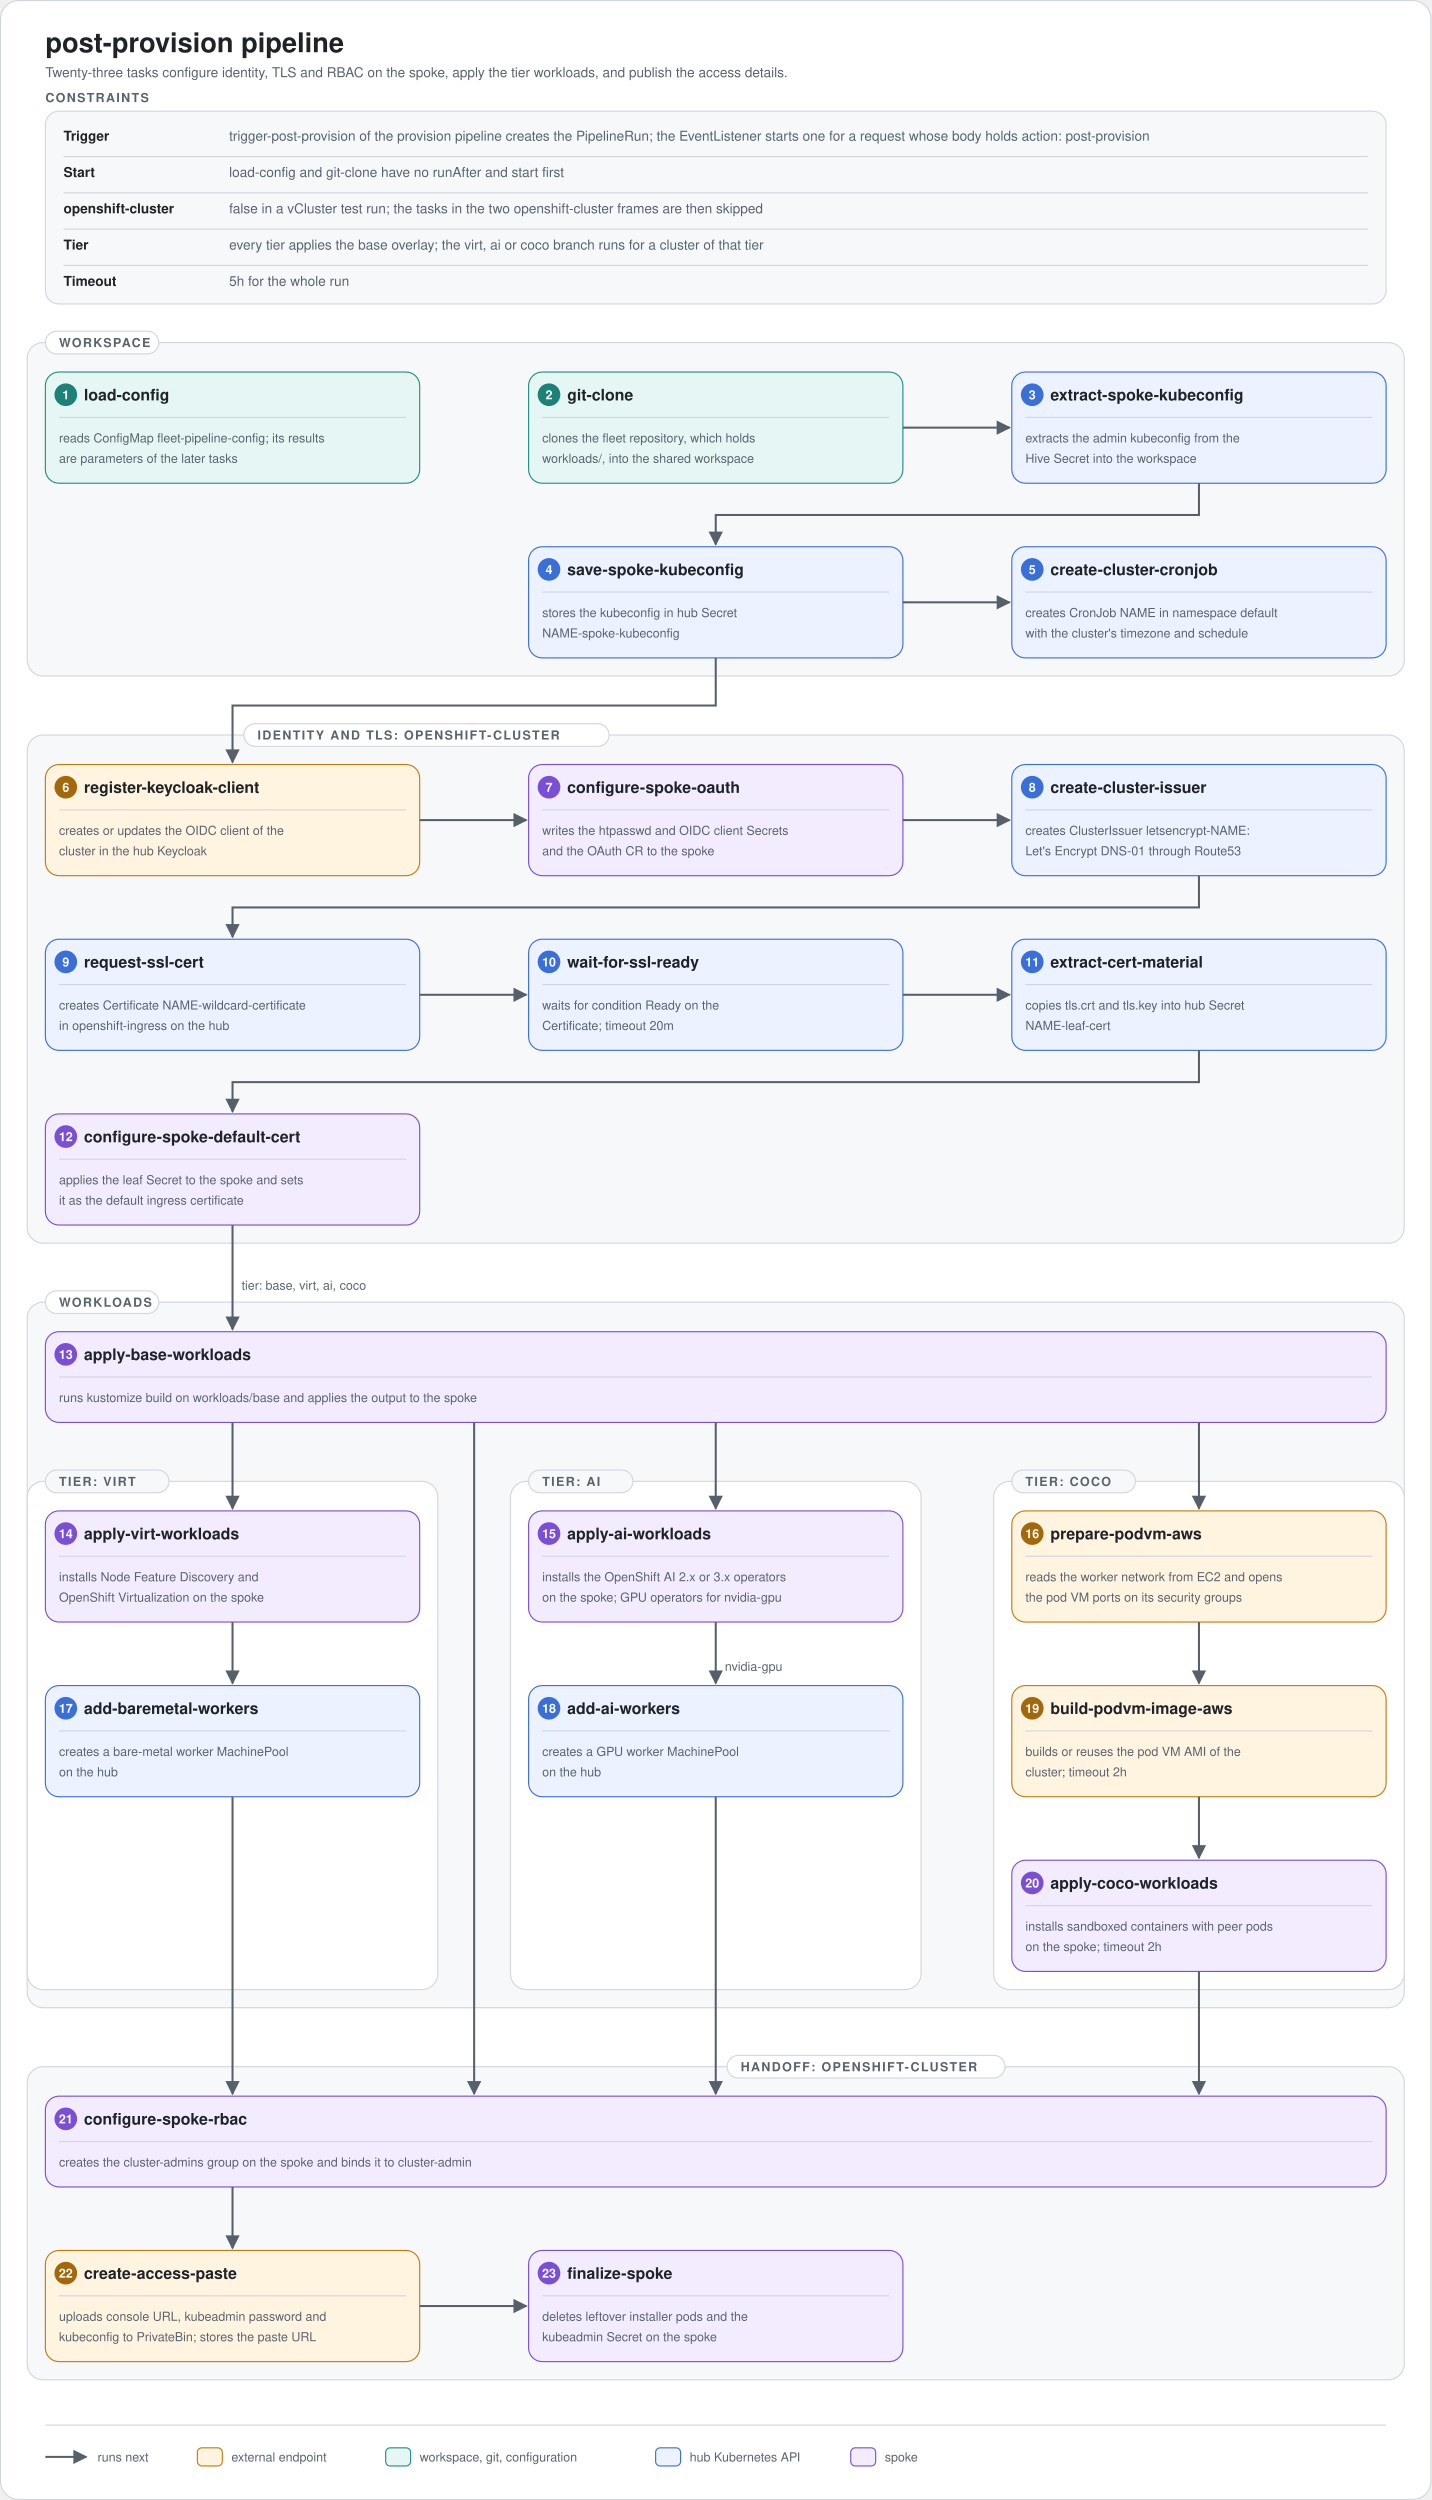
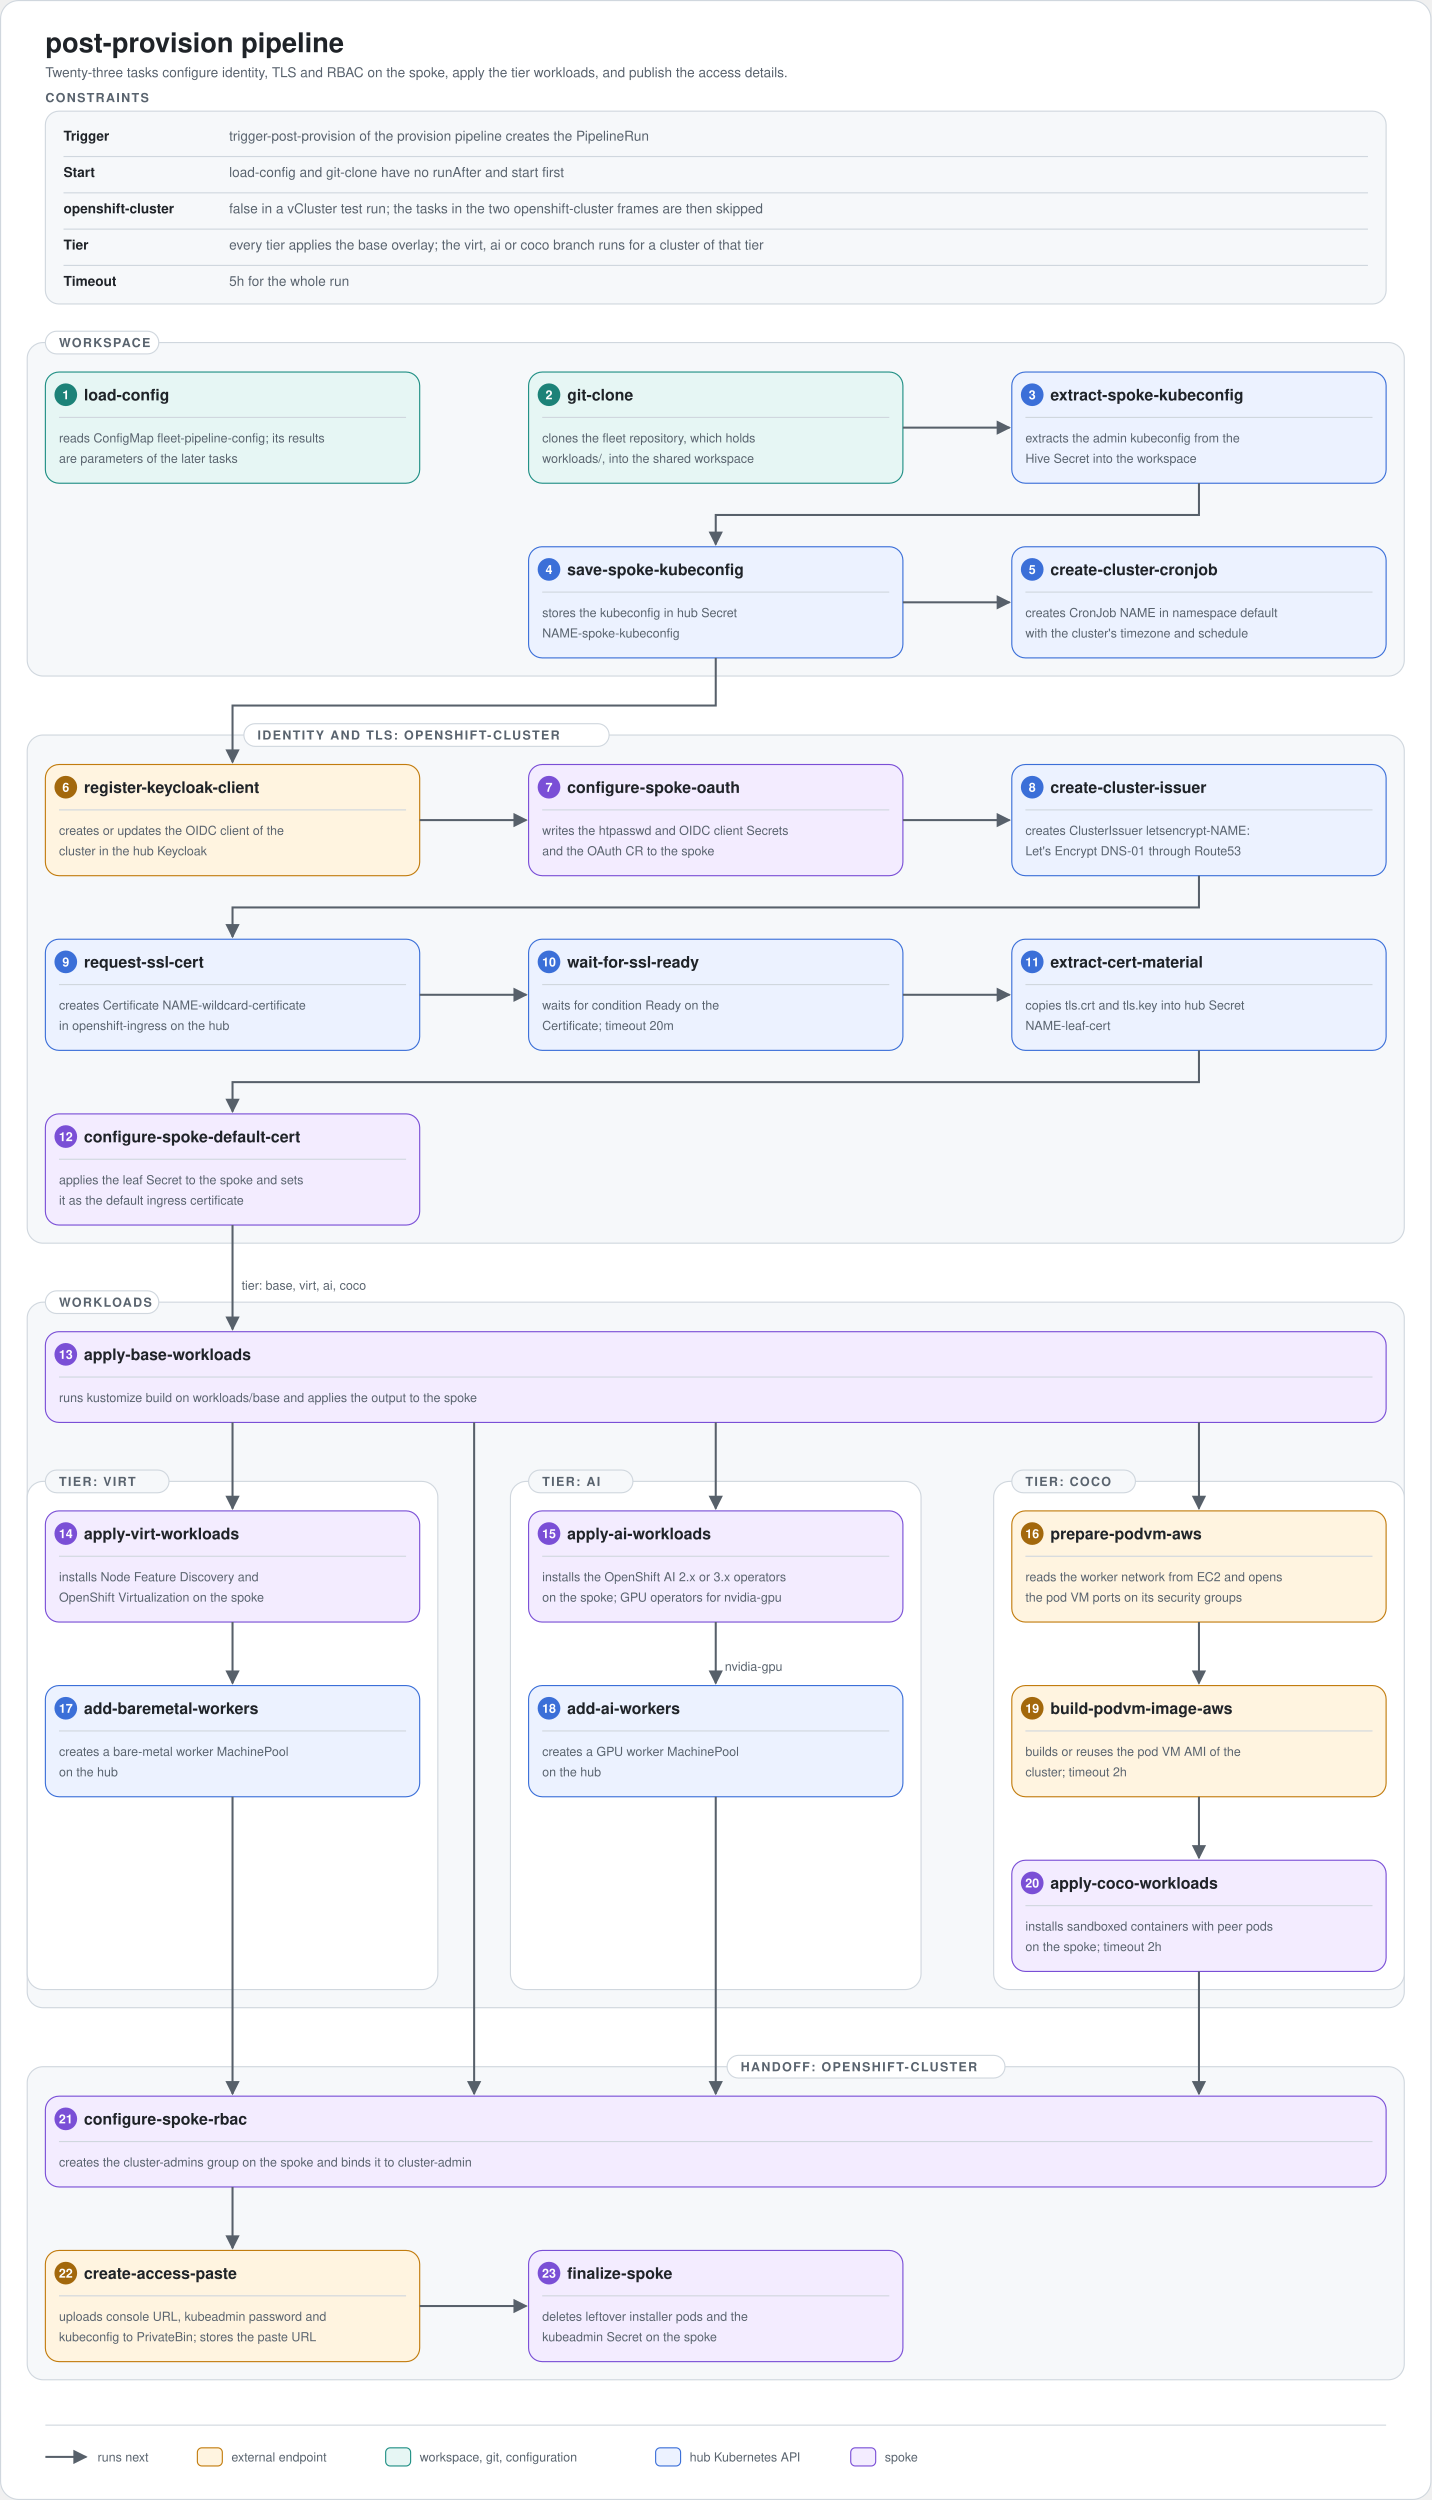
<svg xmlns="http://www.w3.org/2000/svg" viewBox="0 0 1262 2204" width="1262" height="2204" role="img" aria-labelledby="title desc">
  <style>
    .bg { fill: #ffffff; stroke: #d0d7de; }
    .frame { fill: #f6f8fa; stroke: #d0d7de; }
    .t { fill: #1f2328; font-family: -apple-system, BlinkMacSystemFont, "Segoe UI", Helvetica, Arial, sans-serif; }
    .m { fill: #59636e; font-family: -apple-system, BlinkMacSystemFont, "Segoe UI", Helvetica, Arial, sans-serif; }
    .c { fill: #1f2328; font-family: ui-monospace, SFMono-Regular, Menlo, Consolas, monospace; }
    .h1 { font-size: 24px; font-weight: 700; }
    .h2 { font-size: 14px; font-weight: 650; }
    .lbl { font-size: 11px; font-weight: 700; letter-spacing: 1.2px; }
    .b { font-size: 12px; }
    .s { font-size: 11px; }
    .k { font-weight: 650; }

    .src  { fill: #e6f6f4; stroke: #1f8f84; }
    .gate { fill: #fff4e0; stroke: #c27c0e; }
    .core { fill: #ecf2ff; stroke: #3b6fd8; }
    .out  { fill: #f3ecff; stroke: #7a4fd6; }
    .store{ fill: #eaf7ec; stroke: #2e8b46; }
    .deny { fill: #fdecec; stroke: #d1242f; }
    .user { fill: #f6f8fa; stroke: #6e7781; }

    /* badge fills are darker than card strokes so the white digit reaches 4.5:1 */
    .badge-src  { fill: #1c8278; }
    .badge-gate { fill: #a3680c; }
    .badge-core { fill: #3b6fd8; }
    .badge-out  { fill: #7a4fd6; }
    .badge-store{ fill: #2c8543; }
    .badge-t    { fill: #ffffff; font-family: -apple-system, BlinkMacSystemFont, "Segoe UI", Helvetica, Arial, sans-serif; font-size: 11px; font-weight: 700; }

    .flow  { stroke: #57606a; stroke-width: 1.8; fill: none; }
    .ctl   { stroke: #6e7781; stroke-width: 1.5; fill: none; stroke-dasharray: 5 4; }
    .link  { stroke: #6e7781; stroke-width: 1.6; fill: none; }
    .rule  { stroke: #d0d7de; stroke-width: 1; }
    .ah-flow { fill: #57606a; }
    .ah-ctl  { fill: #6e7781; }
    .x { stroke: #d1242f; stroke-width: 2; }

    @media (prefers-color-scheme: dark) {
      .bg { fill: #0d1117; stroke: #30363d; }
      .frame { fill: #151b23; stroke: #30363d; }
      .t, .c { fill: #e6edf3; }
      .m { fill: #9198a1; }
      .src  { fill: #0f2a28; stroke: #3fb8a9; }
      .gate { fill: #2e2310; stroke: #e3a33b; }
      .core { fill: #14213d; stroke: #6d9bff; }
      .out  { fill: #251a40; stroke: #a888ff; }
      .store{ fill: #112a19; stroke: #4cc06a; }
      .deny { fill: #3a1417; stroke: #ff6b6b; }
      .user { fill: #161b22; stroke: #6e7681; }
      .badge-src  { fill: #3fb8a9; }
      .badge-gate { fill: #e3a33b; }
      .badge-core { fill: #6d9bff; }
      .badge-out  { fill: #a888ff; }
      .badge-store{ fill: #4cc06a; }
      .badge-t    { fill: #0d1117; }
      .flow  { stroke: #8b949e; }
      .ctl   { stroke: #768390; }
      .link  { stroke: #768390; }
      .rule  { stroke: #30363d; }
      .ah-flow { fill: #8b949e; }
      .ah-ctl  { fill: #768390; }
      .x { stroke: #ff6b6b; }
    }
  </style>
  <defs>
    <marker id="a-flow" viewBox="0 0 10 10" refX="9" refY="5" markerWidth="7" markerHeight="7" orient="auto-start-reverse">
      <path class="ah-flow" d="M0 0 L10 5 L0 10 z" />
    </marker>
    <marker id="a-ctl" viewBox="0 0 10 10" refX="9" refY="5" markerWidth="6" markerHeight="6" orient="auto-start-reverse">
      <path class="ah-ctl" d="M0 0 L10 5 L0 10 z" />
    </marker>
  </defs>
  <rect class="bg" x="0.5" y="0.5" width="1261" height="2203" rx="16" />
  <text class="t h1" x="40" y="46">post-provision pipeline</text>
  <text class="m b" x="40" y="68">Twenty-three tasks configure identity, TLS and RBAC on the spoke, apply the tier workloads, and publish the access details.</text>
  <text class="m lbl" x="40" y="90">CONSTRAINTS</text>
  <rect class="frame" x="40" y="98" width="1182" height="170" rx="12" />
  <text class="t b k" x="56" y="124">Trigger</text>
-   <text class="m b" x="202" y="124">trigger-post-provision of the provision pipeline creates the PipelineRun; the EventListener starts one for a request whose body holds action: post-provision</text>
+   <text class="m b" x="202" y="124">trigger-post-provision of the provision pipeline creates the PipelineRun</text>
  <line class="rule" x1="56" y1="138" x2="1206" y2="138" />
  <text class="t b k" x="56" y="156">Start</text>
  <text class="m b" x="202" y="156">load-config and git-clone have no runAfter and start first</text>
  <line class="rule" x1="56" y1="170" x2="1206" y2="170" />
  <text class="t b k" x="56" y="188">openshift-cluster</text>
  <text class="m b" x="202" y="188">false in a vCluster test run; the tasks in the two openshift-cluster frames are then skipped</text>
  <line class="rule" x1="56" y1="202" x2="1206" y2="202" />
  <text class="t b k" x="56" y="220">Tier</text>
  <text class="m b" x="202" y="220">every tier applies the base overlay; the virt, ai or coco branch runs for a cluster of that tier</text>
  <line class="rule" x1="56" y1="234" x2="1206" y2="234" />
  <text class="t b k" x="56" y="252">Timeout</text>
  <text class="m b" x="202" y="252">5h for the whole run</text>
  <rect class="frame" x="24" y="302" width="1214" height="294" rx="14" />
  <rect class="bg" x="40" y="292" width="100" height="20" rx="10" />
  <text class="m lbl" x="52" y="306">WORKSPACE</text>
  <rect class="frame" x="24" y="648" width="1214" height="448" rx="14" />
  <rect class="bg" x="215" y="638" width="322" height="20" rx="10" />
  <text class="m lbl" x="227" y="652">IDENTITY AND TLS: OPENSHIFT-CLUSTER</text>
  <rect class="frame" x="24" y="1148" width="1214" height="622" rx="14" />
  <rect class="bg" x="40" y="1138" width="100" height="20" rx="10" />
  <text class="m lbl" x="52" y="1152">WORKLOADS</text>
  <rect class="frame" x="24" y="1822" width="1214" height="276" rx="14" />
  <rect class="bg" x="641" y="1812" width="245" height="20" rx="10" />
  <text class="m lbl" x="653" y="1826">HANDOFF: OPENSHIFT-CLUSTER</text>
  <rect class="bg" x="24" y="1306" width="362" height="448" rx="14" />
  <rect class="frame" x="40" y="1296" width="109" height="20" rx="10" />
  <text class="m lbl" x="52" y="1310">TIER: VIRT</text>
  <rect class="bg" x="450" y="1306" width="362" height="448" rx="14" />
  <rect class="frame" x="466" y="1296" width="92" height="20" rx="10" />
  <text class="m lbl" x="478" y="1310">TIER: AI</text>
  <rect class="bg" x="876" y="1306" width="362" height="448" rx="14" />
  <rect class="frame" x="892" y="1296" width="109" height="20" rx="10" />
  <text class="m lbl" x="904" y="1310">TIER: COCO</text>
  <rect class="src" x="40" y="328" width="330" height="98" rx="12" />
  <circle class="badge-src" cx="58" cy="348" r="10" />
  <text class="badge-t" x="58" y="352" text-anchor="middle">1</text>
  <text class="t h2" x="74" y="353">load-config</text>
  <line class="rule" x1="52" y1="368" x2="358" y2="368" />
  <text class="m s" x="52" y="390">reads ConfigMap fleet-pipeline-config; its results</text>
  <text class="m s" x="52" y="408">are parameters of the later tasks</text>
  <rect class="src" x="466" y="328" width="330" height="98" rx="12" />
  <circle class="badge-src" cx="484" cy="348" r="10" />
  <text class="badge-t" x="484" y="352" text-anchor="middle">2</text>
  <text class="t h2" x="500" y="353">git-clone</text>
  <line class="rule" x1="478" y1="368" x2="784" y2="368" />
  <text class="m s" x="478" y="390">clones the fleet repository, which holds</text>
  <text class="m s" x="478" y="408">workloads/, into the shared workspace</text>
  <rect class="core" x="892" y="328" width="330" height="98" rx="12" />
  <circle class="badge-core" cx="910" cy="348" r="10" />
  <text class="badge-t" x="910" y="352" text-anchor="middle">3</text>
  <text class="t h2" x="926" y="353">extract-spoke-kubeconfig</text>
  <line class="rule" x1="904" y1="368" x2="1210" y2="368" />
  <text class="m s" x="904" y="390">extracts the admin kubeconfig from the</text>
  <text class="m s" x="904" y="408">Hive Secret into the workspace</text>
  <rect class="core" x="466" y="482" width="330" height="98" rx="12" />
  <circle class="badge-core" cx="484" cy="502" r="10" />
  <text class="badge-t" x="484" y="506" text-anchor="middle">4</text>
  <text class="t h2" x="500" y="507">save-spoke-kubeconfig</text>
  <line class="rule" x1="478" y1="522" x2="784" y2="522" />
  <text class="m s" x="478" y="544">stores the kubeconfig in hub Secret</text>
  <text class="m s" x="478" y="562">NAME-spoke-kubeconfig</text>
  <rect class="core" x="892" y="482" width="330" height="98" rx="12" />
  <circle class="badge-core" cx="910" cy="502" r="10" />
  <text class="badge-t" x="910" y="506" text-anchor="middle">5</text>
  <text class="t h2" x="926" y="507">create-cluster-cronjob</text>
  <line class="rule" x1="904" y1="522" x2="1210" y2="522" />
  <text class="m s" x="904" y="544">creates CronJob NAME in namespace default</text>
  <text class="m s" x="904" y="562">with the cluster's timezone and schedule</text>
  <rect class="gate" x="40" y="674" width="330" height="98" rx="12" />
  <circle class="badge-gate" cx="58" cy="694" r="10" />
  <text class="badge-t" x="58" y="698" text-anchor="middle">6</text>
  <text class="t h2" x="74" y="699">register-keycloak-client</text>
  <line class="rule" x1="52" y1="714" x2="358" y2="714" />
  <text class="m s" x="52" y="736">creates or updates the OIDC client of the</text>
  <text class="m s" x="52" y="754">cluster in the hub Keycloak</text>
  <rect class="out" x="466" y="674" width="330" height="98" rx="12" />
  <circle class="badge-out" cx="484" cy="694" r="10" />
  <text class="badge-t" x="484" y="698" text-anchor="middle">7</text>
  <text class="t h2" x="500" y="699">configure-spoke-oauth</text>
  <line class="rule" x1="478" y1="714" x2="784" y2="714" />
  <text class="m s" x="478" y="736">writes the htpasswd and OIDC client Secrets</text>
  <text class="m s" x="478" y="754">and the OAuth CR to the spoke</text>
  <rect class="core" x="892" y="674" width="330" height="98" rx="12" />
  <circle class="badge-core" cx="910" cy="694" r="10" />
  <text class="badge-t" x="910" y="698" text-anchor="middle">8</text>
  <text class="t h2" x="926" y="699">create-cluster-issuer</text>
  <line class="rule" x1="904" y1="714" x2="1210" y2="714" />
  <text class="m s" x="904" y="736">creates ClusterIssuer letsencrypt-NAME:</text>
  <text class="m s" x="904" y="754">Let's Encrypt DNS-01 through Route53</text>
  <rect class="core" x="40" y="828" width="330" height="98" rx="12" />
  <circle class="badge-core" cx="58" cy="848" r="10" />
  <text class="badge-t" x="58" y="852" text-anchor="middle">9</text>
  <text class="t h2" x="74" y="853">request-ssl-cert</text>
  <line class="rule" x1="52" y1="868" x2="358" y2="868" />
  <text class="m s" x="52" y="890">creates Certificate NAME-wildcard-certificate</text>
  <text class="m s" x="52" y="908">in openshift-ingress on the hub</text>
  <rect class="core" x="466" y="828" width="330" height="98" rx="12" />
  <circle class="badge-core" cx="484" cy="848" r="10" />
  <text class="badge-t" x="484" y="852" text-anchor="middle">10</text>
  <text class="t h2" x="500" y="853">wait-for-ssl-ready</text>
  <line class="rule" x1="478" y1="868" x2="784" y2="868" />
  <text class="m s" x="478" y="890">waits for condition Ready on the</text>
  <text class="m s" x="478" y="908">Certificate; timeout 20m</text>
  <rect class="core" x="892" y="828" width="330" height="98" rx="12" />
  <circle class="badge-core" cx="910" cy="848" r="10" />
  <text class="badge-t" x="910" y="852" text-anchor="middle">11</text>
  <text class="t h2" x="926" y="853">extract-cert-material</text>
  <line class="rule" x1="904" y1="868" x2="1210" y2="868" />
  <text class="m s" x="904" y="890">copies tls.crt and tls.key into hub Secret</text>
  <text class="m s" x="904" y="908">NAME-leaf-cert</text>
  <rect class="out" x="40" y="982" width="330" height="98" rx="12" />
  <circle class="badge-out" cx="58" cy="1002" r="10" />
  <text class="badge-t" x="58" y="1006" text-anchor="middle">12</text>
  <text class="t h2" x="74" y="1007">configure-spoke-default-cert</text>
  <line class="rule" x1="52" y1="1022" x2="358" y2="1022" />
  <text class="m s" x="52" y="1044">applies the leaf Secret to the spoke and sets</text>
  <text class="m s" x="52" y="1062">it as the default ingress certificate</text>
  <rect class="out" x="40" y="1174" width="1182" height="80" rx="12" />
  <circle class="badge-out" cx="58" cy="1194" r="10" />
  <text class="badge-t" x="58" y="1198" text-anchor="middle">13</text>
  <text class="t h2" x="74" y="1199">apply-base-workloads</text>
  <line class="rule" x1="52" y1="1214" x2="1210" y2="1214" />
  <text class="m s" x="52" y="1236">runs kustomize build on workloads/base and applies the output to the spoke</text>
  <rect class="out" x="40" y="1332" width="330" height="98" rx="12" />
  <circle class="badge-out" cx="58" cy="1352" r="10" />
  <text class="badge-t" x="58" y="1356" text-anchor="middle">14</text>
  <text class="t h2" x="74" y="1357">apply-virt-workloads</text>
  <line class="rule" x1="52" y1="1372" x2="358" y2="1372" />
  <text class="m s" x="52" y="1394">installs Node Feature Discovery and</text>
  <text class="m s" x="52" y="1412">OpenShift Virtualization on the spoke</text>
  <rect class="out" x="466" y="1332" width="330" height="98" rx="12" />
  <circle class="badge-out" cx="484" cy="1352" r="10" />
  <text class="badge-t" x="484" y="1356" text-anchor="middle">15</text>
  <text class="t h2" x="500" y="1357">apply-ai-workloads</text>
  <line class="rule" x1="478" y1="1372" x2="784" y2="1372" />
  <text class="m s" x="478" y="1394">installs the OpenShift AI 2.x or 3.x operators</text>
  <text class="m s" x="478" y="1412">on the spoke; GPU operators for nvidia-gpu</text>
  <rect class="gate" x="892" y="1332" width="330" height="98" rx="12" />
  <circle class="badge-gate" cx="910" cy="1352" r="10" />
  <text class="badge-t" x="910" y="1356" text-anchor="middle">16</text>
  <text class="t h2" x="926" y="1357">prepare-podvm-aws</text>
  <line class="rule" x1="904" y1="1372" x2="1210" y2="1372" />
  <text class="m s" x="904" y="1394">reads the worker network from EC2 and opens</text>
  <text class="m s" x="904" y="1412">the pod VM ports on its security groups</text>
  <rect class="core" x="40" y="1486" width="330" height="98" rx="12" />
  <circle class="badge-core" cx="58" cy="1506" r="10" />
  <text class="badge-t" x="58" y="1510" text-anchor="middle">17</text>
  <text class="t h2" x="74" y="1511">add-baremetal-workers</text>
  <line class="rule" x1="52" y1="1526" x2="358" y2="1526" />
  <text class="m s" x="52" y="1548">creates a bare-metal worker MachinePool</text>
  <text class="m s" x="52" y="1566">on the hub</text>
  <rect class="core" x="466" y="1486" width="330" height="98" rx="12" />
  <circle class="badge-core" cx="484" cy="1506" r="10" />
  <text class="badge-t" x="484" y="1510" text-anchor="middle">18</text>
  <text class="t h2" x="500" y="1511">add-ai-workers</text>
  <line class="rule" x1="478" y1="1526" x2="784" y2="1526" />
  <text class="m s" x="478" y="1548">creates a GPU worker MachinePool</text>
  <text class="m s" x="478" y="1566">on the hub</text>
  <rect class="gate" x="892" y="1486" width="330" height="98" rx="12" />
  <circle class="badge-gate" cx="910" cy="1506" r="10" />
  <text class="badge-t" x="910" y="1510" text-anchor="middle">19</text>
  <text class="t h2" x="926" y="1511">build-podvm-image-aws</text>
  <line class="rule" x1="904" y1="1526" x2="1210" y2="1526" />
  <text class="m s" x="904" y="1548">builds or reuses the pod VM AMI of the</text>
  <text class="m s" x="904" y="1566">cluster; timeout 2h</text>
  <rect class="out" x="892" y="1640" width="330" height="98" rx="12" />
  <circle class="badge-out" cx="910" cy="1660" r="10" />
  <text class="badge-t" x="910" y="1664" text-anchor="middle">20</text>
  <text class="t h2" x="926" y="1665">apply-coco-workloads</text>
  <line class="rule" x1="904" y1="1680" x2="1210" y2="1680" />
  <text class="m s" x="904" y="1702">installs sandboxed containers with peer pods</text>
  <text class="m s" x="904" y="1720">on the spoke; timeout 2h</text>
  <rect class="out" x="40" y="1848" width="1182" height="80" rx="12" />
  <circle class="badge-out" cx="58" cy="1868" r="10" />
  <text class="badge-t" x="58" y="1872" text-anchor="middle">21</text>
  <text class="t h2" x="74" y="1873">configure-spoke-rbac</text>
  <line class="rule" x1="52" y1="1888" x2="1210" y2="1888" />
  <text class="m s" x="52" y="1910">creates the cluster-admins group on the spoke and binds it to cluster-admin</text>
  <rect class="gate" x="40" y="1984" width="330" height="98" rx="12" />
  <circle class="badge-gate" cx="58" cy="2004" r="10" />
  <text class="badge-t" x="58" y="2008" text-anchor="middle">22</text>
  <text class="t h2" x="74" y="2009">create-access-paste</text>
  <line class="rule" x1="52" y1="2024" x2="358" y2="2024" />
  <text class="m s" x="52" y="2046">uploads console URL, kubeadmin password and</text>
  <text class="m s" x="52" y="2064">kubeconfig to PrivateBin; stores the paste URL</text>
  <rect class="out" x="466" y="1984" width="330" height="98" rx="12" />
  <circle class="badge-out" cx="484" cy="2004" r="10" />
  <text class="badge-t" x="484" y="2008" text-anchor="middle">23</text>
  <text class="t h2" x="500" y="2009">finalize-spoke</text>
  <line class="rule" x1="478" y1="2024" x2="784" y2="2024" />
  <text class="m s" x="478" y="2046">deletes leftover installer pods and the</text>
  <text class="m s" x="478" y="2064">kubeadmin Secret on the spoke</text>
  <path class="flow" d="M796 377 H890" marker-end="url(#a-flow)" />
  <path class="flow" d="M1057 426 V454 H631 V480" marker-end="url(#a-flow)" />
  <path class="flow" d="M796 531 H890" marker-end="url(#a-flow)" />
  <path class="flow" d="M631 580 V622 H205 V672" marker-end="url(#a-flow)" />
  <path class="flow" d="M370 723 H464" marker-end="url(#a-flow)" />
  <path class="flow" d="M796 723 H890" marker-end="url(#a-flow)" />
  <path class="flow" d="M1057 772 V800 H205 V826" marker-end="url(#a-flow)" />
  <path class="flow" d="M370 877 H464" marker-end="url(#a-flow)" />
  <path class="flow" d="M796 877 H890" marker-end="url(#a-flow)" />
  <path class="flow" d="M1057 926 V954 H205 V980" marker-end="url(#a-flow)" />
  <path class="flow" d="M205 1080 V1172" marker-end="url(#a-flow)" />
  <path class="flow" d="M205 1254 V1330" marker-end="url(#a-flow)" />
  <path class="flow" d="M205 1430 V1484" marker-end="url(#a-flow)" />
  <path class="flow" d="M631 1254 V1330" marker-end="url(#a-flow)" />
  <path class="flow" d="M631 1430 V1484" marker-end="url(#a-flow)" />
  <path class="flow" d="M1057 1254 V1330" marker-end="url(#a-flow)" />
  <path class="flow" d="M1057 1430 V1484" marker-end="url(#a-flow)" />
  <path class="flow" d="M1057 1584 V1638" marker-end="url(#a-flow)" />
  <path class="flow" d="M418 1254 V1846" marker-end="url(#a-flow)" />
  <path class="flow" d="M205 1584 V1846" marker-end="url(#a-flow)" />
  <path class="flow" d="M631 1584 V1846" marker-end="url(#a-flow)" />
  <path class="flow" d="M1057 1738 V1846" marker-end="url(#a-flow)" />
  <path class="flow" d="M205 1928 V1982" marker-end="url(#a-flow)" />
  <path class="flow" d="M370 2033 H464" marker-end="url(#a-flow)" />
  <text class="m s" x="213" y="1137">tier: base, virt, ai, coco</text>
  <text class="m s" x="639" y="1473">nvidia-gpu</text>
  <line class="rule" x1="40" y1="2138" x2="1222" y2="2138" />
  <path class="flow" d="M40 2166 H76" marker-end="url(#a-flow)" />
  <text class="m s" x="86" y="2170">runs next</text>
  <rect class="gate" x="174" y="2158" width="22" height="16" rx="4" />
  <text class="m s" x="204" y="2170">external endpoint</text>
  <rect class="src" x="340" y="2158" width="22" height="16" rx="4" />
  <text class="m s" x="370" y="2170">workspace, git, configuration</text>
  <rect class="core" x="578" y="2158" width="22" height="16" rx="4" />
  <text class="m s" x="608" y="2170">hub Kubernetes API</text>
  <rect class="out" x="750" y="2158" width="22" height="16" rx="4" />
  <text class="m s" x="780" y="2170">spoke</text>
</svg>
